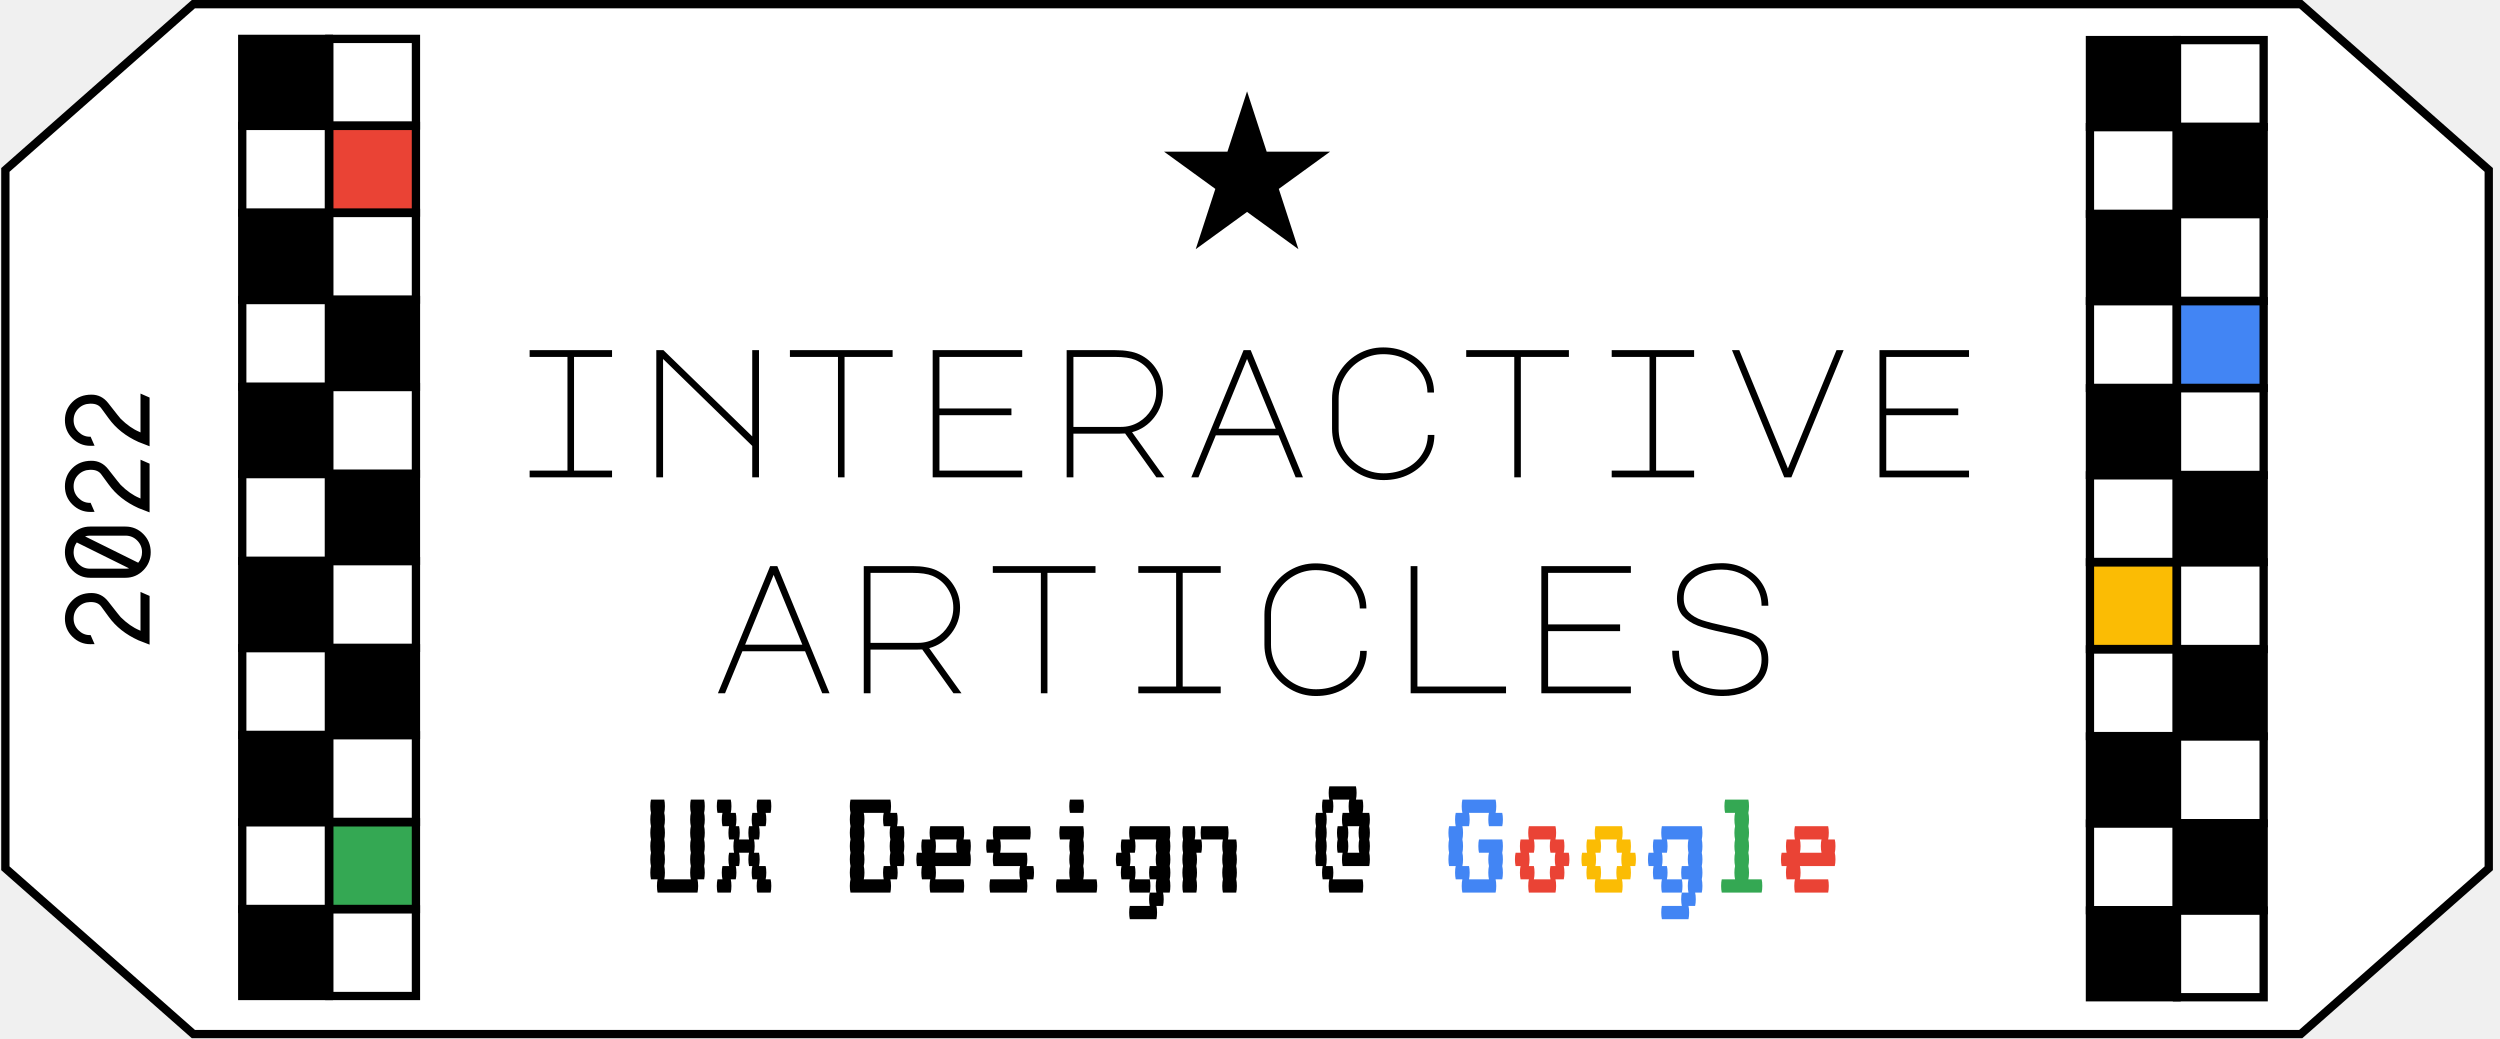
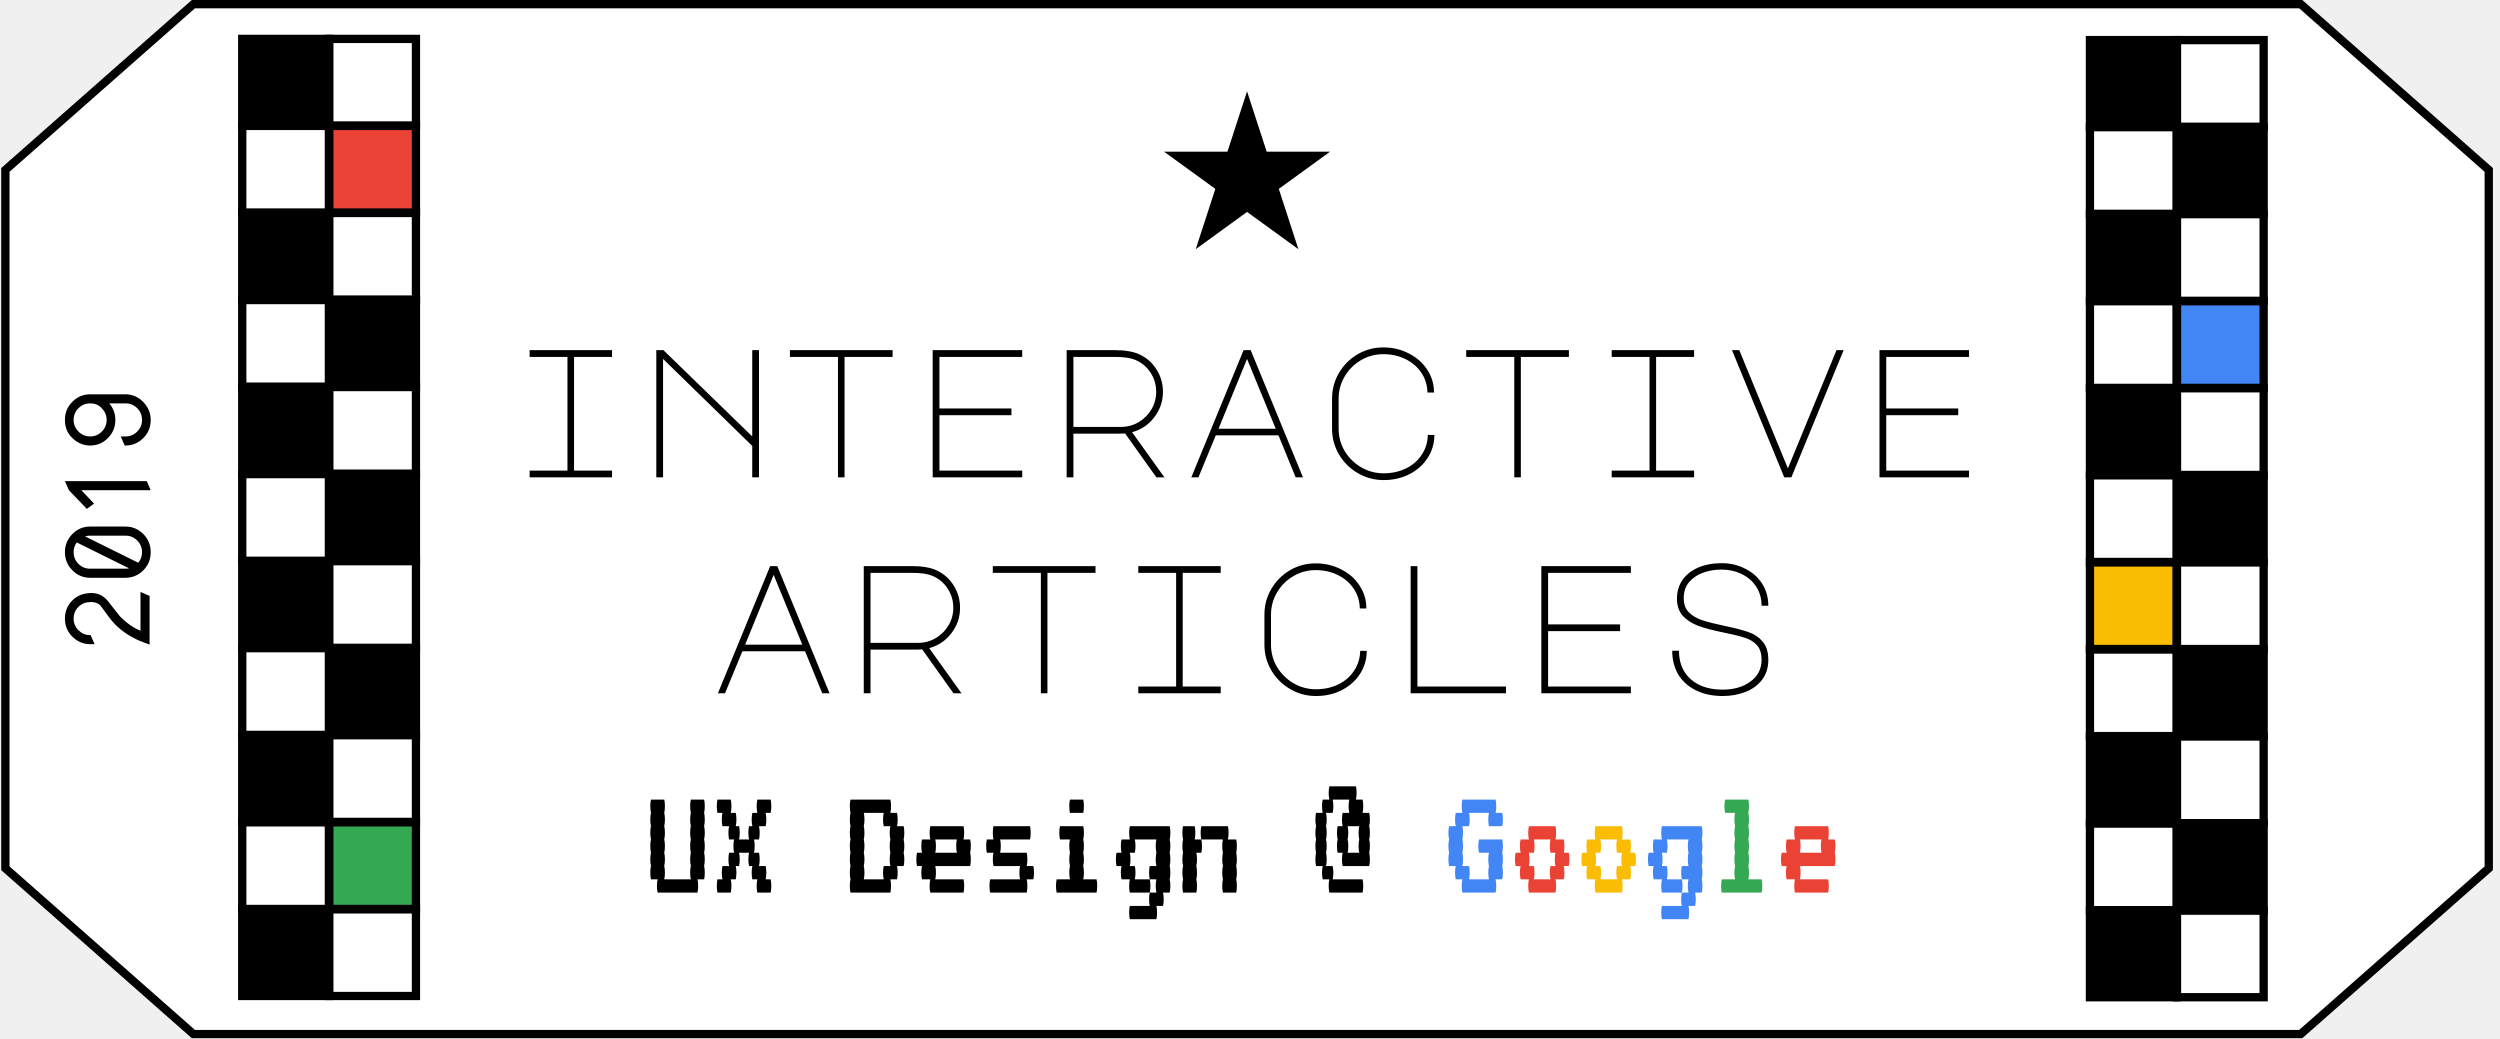
<svg xmlns="http://www.w3.org/2000/svg" width="301" height="125" viewBox="0 0 301 125" fill="none">
  <path d="M277.01 0.5L299.646 20.459V104.541L277.01 124.5L23.283 124.5L0.646 104.541L0.646 20.459L23.283 0.5L277.01 0.5Z" fill="white" stroke="black" />
  <path d="M84.776 97.871C84.829 98.084 84.856 98.351 84.856 98.671C84.856 98.977 84.829 99.244 84.776 99.471C84.829 99.684 84.856 99.951 84.856 100.271C84.856 100.577 84.829 100.844 84.776 101.071C84.829 101.284 84.856 101.551 84.856 101.871C84.856 102.177 84.829 102.444 84.776 102.671C84.829 102.884 84.856 103.151 84.856 103.471C84.856 103.777 84.829 104.044 84.776 104.271C84.829 104.484 84.856 104.751 84.856 105.071C84.856 105.377 84.829 105.644 84.776 105.871H83.976C84.029 106.084 84.056 106.351 84.056 106.671C84.056 106.977 84.029 107.244 83.976 107.471H79.176C79.123 107.244 79.096 106.977 79.096 106.671C79.096 106.351 79.123 106.084 79.176 105.871H78.376C78.323 105.644 78.296 105.377 78.296 105.071C78.296 104.751 78.323 104.484 78.376 104.271C78.323 104.044 78.296 103.777 78.296 103.471C78.296 103.151 78.323 102.884 78.376 102.671C78.323 102.444 78.296 102.177 78.296 101.871C78.296 101.551 78.323 101.284 78.376 101.071C78.323 100.844 78.296 100.577 78.296 100.271C78.296 99.951 78.323 99.684 78.376 99.471C78.323 99.244 78.296 98.977 78.296 98.671C78.296 98.351 78.323 98.084 78.376 97.871C78.323 97.644 78.296 97.377 78.296 97.071C78.296 96.751 78.323 96.484 78.376 96.271H79.976C80.029 96.484 80.056 96.751 80.056 97.071C80.056 97.377 80.029 97.644 79.976 97.871C80.029 98.084 80.056 98.351 80.056 98.671C80.056 98.977 80.029 99.244 79.976 99.471C80.029 99.684 80.056 99.951 80.056 100.271C80.056 100.577 80.029 100.844 79.976 101.071C80.029 101.284 80.056 101.551 80.056 101.871C80.056 102.177 80.029 102.444 79.976 102.671C80.029 102.884 80.056 103.151 80.056 103.471C80.056 103.777 80.029 104.044 79.976 104.271C80.029 104.484 80.056 104.751 80.056 105.071C80.056 105.377 80.029 105.644 79.976 105.871H83.176C83.123 105.644 83.096 105.377 83.096 105.071C83.096 104.751 83.123 104.484 83.176 104.271C83.123 104.044 83.096 103.777 83.096 103.471C83.096 103.151 83.123 102.884 83.176 102.671C83.123 102.444 83.096 102.177 83.096 101.871C83.096 101.551 83.123 101.284 83.176 101.071C83.123 100.844 83.096 100.577 83.096 100.271C83.096 99.951 83.123 99.684 83.176 99.471C83.123 99.244 83.096 98.977 83.096 98.671C83.096 98.351 83.123 98.084 83.176 97.871C83.123 97.644 83.096 97.377 83.096 97.071C83.096 96.751 83.123 96.484 83.176 96.271H84.776C84.829 96.484 84.856 96.751 84.856 97.071C84.856 97.377 84.829 97.644 84.776 97.871ZM92.784 105.871C92.837 106.084 92.864 106.351 92.864 106.671C92.864 106.977 92.837 107.244 92.784 107.471H91.184C91.131 107.244 91.104 106.977 91.104 106.671C91.104 106.351 91.131 106.084 91.184 105.871H90.584C90.531 105.644 90.504 105.377 90.504 105.071C90.504 104.751 90.531 104.484 90.584 104.271H90.184C90.131 104.044 90.104 103.777 90.104 103.471C90.104 103.151 90.131 102.884 90.184 102.671H88.984C89.037 102.884 89.064 103.151 89.064 103.471C89.064 103.777 89.037 104.044 88.984 104.271H88.584C88.637 104.484 88.664 104.751 88.664 105.071C88.664 105.377 88.637 105.644 88.584 105.871H87.984C88.037 106.084 88.064 106.351 88.064 106.671C88.064 106.977 88.037 107.244 87.984 107.471H86.384C86.331 107.244 86.304 106.977 86.304 106.671C86.304 106.351 86.331 106.084 86.384 105.871H86.984C86.931 105.644 86.904 105.377 86.904 105.071C86.904 104.751 86.931 104.484 86.984 104.271H87.784C87.731 104.044 87.704 103.777 87.704 103.471C87.704 103.151 87.731 102.884 87.784 102.671H88.384C88.331 102.444 88.304 102.177 88.304 101.871C88.304 101.551 88.331 101.284 88.384 101.071H87.784C87.731 100.844 87.704 100.577 87.704 100.271C87.704 99.951 87.731 99.684 87.784 99.471H86.984C86.931 99.244 86.904 98.977 86.904 98.671C86.904 98.351 86.931 98.084 86.984 97.871H86.384C86.331 97.644 86.304 97.377 86.304 97.071C86.304 96.751 86.331 96.484 86.384 96.271H87.984C88.037 96.484 88.064 96.751 88.064 97.071C88.064 97.377 88.037 97.644 87.984 97.871H88.584C88.637 98.084 88.664 98.351 88.664 98.671C88.664 98.977 88.637 99.244 88.584 99.471H88.984C89.037 99.684 89.064 99.951 89.064 100.271C89.064 100.577 89.037 100.844 88.984 101.071H90.184C90.131 100.844 90.104 100.577 90.104 100.271C90.104 99.951 90.131 99.684 90.184 99.471H90.584C90.531 99.244 90.504 98.977 90.504 98.671C90.504 98.351 90.531 98.084 90.584 97.871H91.184C91.131 97.644 91.104 97.377 91.104 97.071C91.104 96.751 91.131 96.484 91.184 96.271H92.784C92.837 96.484 92.864 96.751 92.864 97.071C92.864 97.377 92.837 97.644 92.784 97.871H92.184C92.237 98.084 92.264 98.351 92.264 98.671C92.264 98.977 92.237 99.244 92.184 99.471H91.384C91.437 99.684 91.464 99.951 91.464 100.271C91.464 100.577 91.437 100.844 91.384 101.071H90.784C90.837 101.284 90.864 101.551 90.864 101.871C90.864 102.177 90.837 102.444 90.784 102.671H91.384C91.437 102.884 91.464 103.151 91.464 103.471C91.464 103.777 91.437 104.044 91.384 104.271H92.184C92.237 104.484 92.264 104.751 92.264 105.071C92.264 105.377 92.237 105.644 92.184 105.871H92.784ZM108.8 101.071C108.853 101.284 108.88 101.551 108.88 101.871C108.88 102.177 108.853 102.444 108.8 102.671C108.853 102.884 108.88 103.151 108.88 103.471C108.88 103.777 108.853 104.044 108.8 104.271H108C108.053 104.484 108.08 104.751 108.08 105.071C108.08 105.377 108.053 105.644 108 105.871H107.2C107.253 106.084 107.28 106.351 107.28 106.671C107.28 106.977 107.253 107.244 107.2 107.471H102.4C102.346 107.244 102.32 106.977 102.32 106.671C102.32 106.351 102.346 106.084 102.4 105.871C102.346 105.644 102.32 105.377 102.32 105.071C102.32 104.751 102.346 104.484 102.4 104.271C102.346 104.044 102.32 103.777 102.32 103.471C102.32 103.151 102.346 102.884 102.4 102.671C102.346 102.444 102.32 102.177 102.32 101.871C102.32 101.551 102.346 101.284 102.4 101.071C102.346 100.844 102.32 100.577 102.32 100.271C102.32 99.951 102.346 99.684 102.4 99.471C102.346 99.244 102.32 98.977 102.32 98.671C102.32 98.351 102.346 98.084 102.4 97.871C102.346 97.644 102.32 97.377 102.32 97.071C102.32 96.751 102.346 96.484 102.4 96.271H107.2C107.253 96.484 107.28 96.751 107.28 97.071C107.28 97.377 107.253 97.644 107.2 97.871H108C108.053 98.084 108.08 98.351 108.08 98.671C108.08 98.977 108.053 99.244 108 99.471H108.8C108.853 99.684 108.88 99.951 108.88 100.271C108.88 100.577 108.853 100.844 108.8 101.071ZM107.2 104.271C107.146 104.044 107.12 103.777 107.12 103.471C107.12 103.151 107.146 102.884 107.2 102.671C107.146 102.444 107.12 102.177 107.12 101.871C107.12 101.551 107.146 101.284 107.2 101.071C107.146 100.844 107.12 100.577 107.12 100.271C107.12 99.951 107.146 99.684 107.2 99.471H106.4C106.346 99.244 106.32 98.977 106.32 98.671C106.32 98.351 106.346 98.084 106.4 97.871H104C104.053 98.084 104.08 98.351 104.08 98.671C104.08 98.977 104.053 99.244 104 99.471C104.053 99.684 104.08 99.951 104.08 100.271C104.08 100.577 104.053 100.844 104 101.071C104.053 101.284 104.08 101.551 104.08 101.871C104.08 102.177 104.053 102.444 104 102.671C104.053 102.884 104.08 103.151 104.08 103.471C104.08 103.777 104.053 104.044 104 104.271C104.053 104.484 104.08 104.751 104.08 105.071C104.08 105.377 104.053 105.644 104 105.871H106.4C106.346 105.644 106.32 105.377 106.32 105.071C106.32 104.751 106.346 104.484 106.4 104.271H107.2ZM116.887 101.871C116.887 102.177 116.861 102.444 116.807 102.671C116.861 102.884 116.887 103.151 116.887 103.471C116.887 103.777 116.861 104.044 116.807 104.271H112.607C112.661 104.484 112.687 104.751 112.687 105.071C112.687 105.377 112.661 105.644 112.607 105.871H116.007C116.061 106.084 116.087 106.351 116.087 106.671C116.087 106.977 116.061 107.244 116.007 107.471H112.007C111.954 107.244 111.927 106.977 111.927 106.671C111.927 106.351 111.954 106.084 112.007 105.871H111.007C110.954 105.644 110.927 105.377 110.927 105.071C110.927 104.751 110.954 104.484 111.007 104.271H110.407C110.354 104.044 110.327 103.777 110.327 103.471C110.327 103.151 110.354 102.884 110.407 102.671H111.007C110.954 102.444 110.927 102.177 110.927 101.871C110.927 101.551 110.954 101.284 111.007 101.071H112.007C111.954 100.844 111.927 100.577 111.927 100.271C111.927 99.951 111.954 99.684 112.007 99.471H116.007C116.061 99.684 116.087 99.951 116.087 100.271C116.087 100.577 116.061 100.844 116.007 101.071H116.807C116.861 101.284 116.887 101.551 116.887 101.871ZM115.207 102.671C115.154 102.444 115.127 102.177 115.127 101.871C115.127 101.551 115.154 101.284 115.207 101.071H112.607C112.661 101.284 112.687 101.551 112.687 101.871C112.687 102.177 112.661 102.444 112.607 102.671H115.207ZM124.495 105.071C124.495 105.377 124.469 105.644 124.415 105.871H123.615C123.669 106.084 123.695 106.351 123.695 106.671C123.695 106.977 123.669 107.244 123.615 107.471H119.215C119.162 107.244 119.135 106.977 119.135 106.671C119.135 106.351 119.162 106.084 119.215 105.871H122.815C122.762 105.644 122.735 105.377 122.735 105.071C122.735 104.751 122.762 104.484 122.815 104.271H119.615C119.562 104.044 119.535 103.777 119.535 103.471C119.535 103.151 119.562 102.884 119.615 102.671H118.815C118.762 102.444 118.735 102.177 118.735 101.871C118.735 101.551 118.762 101.284 118.815 101.071H119.615C119.562 100.844 119.535 100.577 119.535 100.271C119.535 99.951 119.562 99.684 119.615 99.471H124.015C124.069 99.684 124.095 99.951 124.095 100.271C124.095 100.577 124.069 100.844 124.015 101.071H120.415C120.469 101.284 120.495 101.551 120.495 101.871C120.495 102.177 120.469 102.444 120.415 102.671H123.615C123.669 102.884 123.695 103.151 123.695 103.471C123.695 103.777 123.669 104.044 123.615 104.271H124.415C124.469 104.484 124.495 104.751 124.495 105.071ZM128.823 97.871C128.77 97.644 128.743 97.377 128.743 97.071C128.743 96.751 128.77 96.484 128.823 96.271H130.423C130.476 96.484 130.503 96.751 130.503 97.071C130.503 97.377 130.476 97.644 130.423 97.871H128.823ZM132.023 105.871C132.076 106.084 132.103 106.351 132.103 106.671C132.103 106.977 132.076 107.244 132.023 107.471H127.223C127.17 107.244 127.143 106.977 127.143 106.671C127.143 106.351 127.17 106.084 127.223 105.871H128.823C128.77 105.644 128.743 105.377 128.743 105.071C128.743 104.751 128.77 104.484 128.823 104.271C128.77 104.044 128.743 103.777 128.743 103.471C128.743 103.151 128.77 102.884 128.823 102.671C128.77 102.444 128.743 102.177 128.743 101.871C128.743 101.551 128.77 101.284 128.823 101.071H127.623C127.57 100.844 127.543 100.577 127.543 100.271C127.543 99.951 127.57 99.684 127.623 99.471H130.423C130.476 99.684 130.503 99.951 130.503 100.271C130.503 100.577 130.476 100.844 130.423 101.071C130.476 101.284 130.503 101.551 130.503 101.871C130.503 102.177 130.476 102.444 130.423 102.671C130.476 102.884 130.503 103.151 130.503 103.471C130.503 103.777 130.476 104.044 130.423 104.271C130.476 104.484 130.503 104.751 130.503 105.071C130.503 105.377 130.476 105.644 130.423 105.871H132.023ZM140.831 101.071C140.884 101.284 140.911 101.551 140.911 101.871C140.911 102.177 140.884 102.444 140.831 102.671C140.884 102.884 140.911 103.151 140.911 103.471C140.911 103.777 140.884 104.044 140.831 104.271C140.884 104.484 140.911 104.751 140.911 105.071C140.911 105.377 140.884 105.644 140.831 105.871C140.884 106.084 140.911 106.351 140.911 106.671C140.911 106.977 140.884 107.244 140.831 107.471H140.031C140.084 107.684 140.111 107.951 140.111 108.271C140.111 108.577 140.084 108.844 140.031 109.071H139.231C139.284 109.284 139.311 109.551 139.311 109.871C139.311 110.177 139.284 110.444 139.231 110.671H136.031C135.978 110.444 135.951 110.177 135.951 109.871C135.951 109.551 135.978 109.284 136.031 109.071H138.431C138.378 108.844 138.351 108.577 138.351 108.271C138.351 107.951 138.378 107.684 138.431 107.471H139.231C139.178 107.244 139.151 106.977 139.151 106.671C139.151 106.351 139.178 106.084 139.231 105.871H138.431C138.378 105.644 138.351 105.377 138.351 105.071C138.351 104.751 138.378 104.484 138.431 104.271H139.231C139.178 104.044 139.151 103.777 139.151 103.471C139.151 103.151 139.178 102.884 139.231 102.671C139.178 102.444 139.151 102.177 139.151 101.871C139.151 101.551 139.178 101.284 139.231 101.071H136.631C136.684 101.284 136.711 101.551 136.711 101.871C136.711 102.177 136.684 102.444 136.631 102.671H136.031C136.084 102.884 136.111 103.151 136.111 103.471C136.111 103.777 136.084 104.044 136.031 104.271H136.631C136.684 104.484 136.711 104.751 136.711 105.071C136.711 105.377 136.684 105.644 136.631 105.871H138.431C138.484 106.084 138.511 106.351 138.511 106.671C138.511 106.977 138.484 107.244 138.431 107.471H136.031C135.978 107.244 135.951 106.977 135.951 106.671C135.951 106.351 135.978 106.084 136.031 105.871H135.031C134.978 105.644 134.951 105.377 134.951 105.071C134.951 104.751 134.978 104.484 135.031 104.271H134.431C134.378 104.044 134.351 103.777 134.351 103.471C134.351 103.151 134.378 102.884 134.431 102.671H135.031C134.978 102.444 134.951 102.177 134.951 101.871C134.951 101.551 134.978 101.284 135.031 101.071H136.031C135.978 100.844 135.951 100.577 135.951 100.271C135.951 99.951 135.978 99.684 136.031 99.471H140.831C140.884 99.684 140.911 99.951 140.911 100.271C140.911 100.577 140.884 100.844 140.831 101.071ZM143.919 100.271C143.919 100.577 143.892 100.844 143.839 101.071H144.639C144.692 101.284 144.719 101.551 144.719 101.871C144.719 102.177 144.692 102.444 144.639 102.671H144.039C144.092 102.884 144.119 103.151 144.119 103.471C144.119 103.777 144.092 104.044 144.039 104.271C144.092 104.484 144.119 104.751 144.119 105.071C144.119 105.377 144.092 105.644 144.039 105.871C144.092 106.084 144.119 106.351 144.119 106.671C144.119 106.977 144.092 107.244 144.039 107.471H142.439C142.385 107.244 142.359 106.977 142.359 106.671C142.359 106.351 142.385 106.084 142.439 105.871C142.385 105.644 142.359 105.377 142.359 105.071C142.359 104.751 142.385 104.484 142.439 104.271C142.385 104.044 142.359 103.777 142.359 103.471C142.359 103.151 142.385 102.884 142.439 102.671C142.385 102.444 142.359 102.177 142.359 101.871C142.359 101.551 142.385 101.284 142.439 101.071C142.385 100.844 142.359 100.577 142.359 100.271C142.359 99.951 142.385 99.684 142.439 99.471H143.839C143.892 99.684 143.919 99.951 143.919 100.271ZM148.839 102.671C148.892 102.884 148.919 103.151 148.919 103.471C148.919 103.777 148.892 104.044 148.839 104.271C148.892 104.484 148.919 104.751 148.919 105.071C148.919 105.377 148.892 105.644 148.839 105.871C148.892 106.084 148.919 106.351 148.919 106.671C148.919 106.977 148.892 107.244 148.839 107.471H147.239C147.185 107.244 147.159 106.977 147.159 106.671C147.159 106.351 147.185 106.084 147.239 105.871C147.185 105.644 147.159 105.377 147.159 105.071C147.159 104.751 147.185 104.484 147.239 104.271C147.185 104.044 147.159 103.777 147.159 103.471C147.159 103.151 147.185 102.884 147.239 102.671C147.185 102.444 147.159 102.177 147.159 101.871C147.159 101.551 147.185 101.284 147.239 101.071H144.639C144.585 100.844 144.559 100.577 144.559 100.271C144.559 99.951 144.585 99.684 144.639 99.471H147.839C147.892 99.684 147.919 99.951 147.919 100.271C147.919 100.577 147.892 100.844 147.839 101.071H148.839C148.892 101.284 148.919 101.551 148.919 101.871C148.919 102.177 148.892 102.444 148.839 102.671ZM164.854 99.471C164.908 99.684 164.934 99.951 164.934 100.271C164.934 100.577 164.908 100.844 164.854 101.071C164.908 101.284 164.934 101.551 164.934 101.871C164.934 102.177 164.908 102.444 164.854 102.671C164.908 102.884 164.934 103.151 164.934 103.471C164.934 103.777 164.908 104.044 164.854 104.271H161.654C161.601 104.044 161.574 103.777 161.574 103.471C161.574 103.151 161.601 102.884 161.654 102.671H161.054C161.001 102.444 160.974 102.177 160.974 101.871C160.974 101.551 161.001 101.284 161.054 101.071C161.001 100.844 160.974 100.577 160.974 100.271C160.974 99.951 161.001 99.684 161.054 99.471H161.654C161.601 99.244 161.574 98.977 161.574 98.671C161.574 98.351 161.601 98.084 161.654 97.871H162.454C162.401 97.644 162.374 97.377 162.374 97.071C162.374 96.751 162.401 96.484 162.454 96.271H160.454C160.508 96.484 160.534 96.751 160.534 97.071C160.534 97.377 160.508 97.644 160.454 97.871H159.654C159.708 98.084 159.734 98.351 159.734 98.671C159.734 98.977 159.708 99.244 159.654 99.471C159.708 99.684 159.734 99.951 159.734 100.271C159.734 100.577 159.708 100.844 159.654 101.071C159.708 101.284 159.734 101.551 159.734 101.871C159.734 102.177 159.708 102.444 159.654 102.671C159.708 102.884 159.734 103.151 159.734 103.471C159.734 103.777 159.708 104.044 159.654 104.271H160.454C160.508 104.484 160.534 104.751 160.534 105.071C160.534 105.377 160.508 105.644 160.454 105.871H164.054C164.108 106.084 164.134 106.351 164.134 106.671C164.134 106.977 164.108 107.244 164.054 107.471H160.054C160.001 107.244 159.974 106.977 159.974 106.671C159.974 106.351 160.001 106.084 160.054 105.871H159.254C159.201 105.644 159.174 105.377 159.174 105.071C159.174 104.751 159.201 104.484 159.254 104.271H158.454C158.401 104.044 158.374 103.777 158.374 103.471C158.374 103.151 158.401 102.884 158.454 102.671C158.401 102.444 158.374 102.177 158.374 101.871C158.374 101.551 158.401 101.284 158.454 101.071C158.401 100.844 158.374 100.577 158.374 100.271C158.374 99.951 158.401 99.684 158.454 99.471C158.401 99.244 158.374 98.977 158.374 98.671C158.374 98.351 158.401 98.084 158.454 97.871H159.254C159.201 97.644 159.174 97.377 159.174 97.071C159.174 96.751 159.201 96.484 159.254 96.271H160.054C160.001 96.044 159.974 95.777 159.974 95.471C159.974 95.151 160.001 94.884 160.054 94.671H163.254C163.308 94.884 163.334 95.151 163.334 95.471C163.334 95.777 163.308 96.044 163.254 96.271H164.054C164.108 96.484 164.134 96.751 164.134 97.071C164.134 97.377 164.108 97.644 164.054 97.871H164.854C164.908 98.084 164.934 98.351 164.934 98.671C164.934 98.977 164.908 99.244 164.854 99.471ZM163.654 102.671C163.601 102.444 163.574 102.177 163.574 101.871C163.574 101.551 163.601 101.284 163.654 101.071C163.601 100.844 163.574 100.577 163.574 100.271C163.574 99.951 163.601 99.684 163.654 99.471H162.254C162.308 99.684 162.334 99.951 162.334 100.271C162.334 100.577 162.308 100.844 162.254 101.071C162.308 101.284 162.334 101.551 162.334 101.871C162.334 102.177 162.308 102.444 162.254 102.671H163.654Z" fill="black" />
  <path d="M180.87 101.071C180.923 101.284 180.95 101.551 180.95 101.871C180.95 102.177 180.923 102.444 180.87 102.671C180.923 102.884 180.95 103.151 180.95 103.471C180.95 103.777 180.923 104.044 180.87 104.271C180.923 104.484 180.95 104.751 180.95 105.071C180.95 105.377 180.923 105.644 180.87 105.871H180.07C180.123 106.084 180.15 106.351 180.15 106.671C180.15 106.977 180.123 107.244 180.07 107.471H176.07C176.017 107.244 175.99 106.977 175.99 106.671C175.99 106.351 176.017 106.084 176.07 105.871H175.27C175.217 105.644 175.19 105.377 175.19 105.071C175.19 104.751 175.217 104.484 175.27 104.271H174.47C174.417 104.044 174.39 103.777 174.39 103.471C174.39 103.151 174.417 102.884 174.47 102.671C174.417 102.444 174.39 102.177 174.39 101.871C174.39 101.551 174.417 101.284 174.47 101.071C174.417 100.844 174.39 100.577 174.39 100.271C174.39 99.951 174.417 99.684 174.47 99.471H175.27C175.217 99.244 175.19 98.977 175.19 98.671C175.19 98.351 175.217 98.084 175.27 97.871H176.07C176.017 97.644 175.99 97.377 175.99 97.071C175.99 96.751 176.017 96.484 176.07 96.271H180.07C180.123 96.484 180.15 96.751 180.15 97.071C180.15 97.377 180.123 97.644 180.07 97.871H180.87C180.923 98.084 180.95 98.351 180.95 98.671C180.95 98.977 180.923 99.244 180.87 99.471H179.27C179.217 99.244 179.19 98.977 179.19 98.671C179.19 98.351 179.217 98.084 179.27 97.871H176.87C176.923 98.084 176.95 98.351 176.95 98.671C176.95 98.977 176.923 99.244 176.87 99.471H176.07C176.123 99.684 176.15 99.951 176.15 100.271C176.15 100.577 176.123 100.844 176.07 101.071C176.123 101.284 176.15 101.551 176.15 101.871C176.15 102.177 176.123 102.444 176.07 102.671C176.123 102.884 176.15 103.151 176.15 103.471C176.15 103.777 176.123 104.044 176.07 104.271H176.87C176.923 104.484 176.95 104.751 176.95 105.071C176.95 105.377 176.923 105.644 176.87 105.871H179.27C179.217 105.644 179.19 105.377 179.19 105.071C179.19 104.751 179.217 104.484 179.27 104.271C179.217 104.044 179.19 103.777 179.19 103.471C179.19 103.151 179.217 102.884 179.27 102.671H178.07C178.017 102.444 177.99 102.177 177.99 101.871C177.99 101.551 178.017 101.284 178.07 101.071H180.87ZM204.893 101.071C204.947 101.284 204.973 101.551 204.973 101.871C204.973 102.177 204.947 102.444 204.893 102.671C204.947 102.884 204.973 103.151 204.973 103.471C204.973 103.777 204.947 104.044 204.893 104.271C204.947 104.484 204.973 104.751 204.973 105.071C204.973 105.377 204.947 105.644 204.893 105.871C204.947 106.084 204.973 106.351 204.973 106.671C204.973 106.977 204.947 107.244 204.893 107.471H204.093C204.147 107.684 204.173 107.951 204.173 108.271C204.173 108.577 204.147 108.844 204.093 109.071H203.293C203.347 109.284 203.373 109.551 203.373 109.871C203.373 110.177 203.347 110.444 203.293 110.671H200.093C200.04 110.444 200.013 110.177 200.013 109.871C200.013 109.551 200.04 109.284 200.093 109.071H202.493C202.44 108.844 202.413 108.577 202.413 108.271C202.413 107.951 202.44 107.684 202.493 107.471H203.293C203.24 107.244 203.213 106.977 203.213 106.671C203.213 106.351 203.24 106.084 203.293 105.871H202.493C202.44 105.644 202.413 105.377 202.413 105.071C202.413 104.751 202.44 104.484 202.493 104.271H203.293C203.24 104.044 203.213 103.777 203.213 103.471C203.213 103.151 203.24 102.884 203.293 102.671C203.24 102.444 203.213 102.177 203.213 101.871C203.213 101.551 203.24 101.284 203.293 101.071H200.693C200.747 101.284 200.773 101.551 200.773 101.871C200.773 102.177 200.747 102.444 200.693 102.671H200.093C200.147 102.884 200.173 103.151 200.173 103.471C200.173 103.777 200.147 104.044 200.093 104.271H200.693C200.747 104.484 200.773 104.751 200.773 105.071C200.773 105.377 200.747 105.644 200.693 105.871H202.493C202.547 106.084 202.573 106.351 202.573 106.671C202.573 106.977 202.547 107.244 202.493 107.471H200.093C200.04 107.244 200.013 106.977 200.013 106.671C200.013 106.351 200.04 106.084 200.093 105.871H199.093C199.04 105.644 199.013 105.377 199.013 105.071C199.013 104.751 199.04 104.484 199.093 104.271H198.493C198.44 104.044 198.413 103.777 198.413 103.471C198.413 103.151 198.44 102.884 198.493 102.671H199.093C199.04 102.444 199.013 102.177 199.013 101.871C199.013 101.551 199.04 101.284 199.093 101.071H200.093C200.04 100.844 200.013 100.577 200.013 100.271C200.013 99.951 200.04 99.684 200.093 99.471H204.893C204.947 99.684 204.973 99.951 204.973 100.271C204.973 100.577 204.947 100.844 204.893 101.071Z" fill="#4285F4" />
  <path d="M188.958 103.471C188.958 103.777 188.931 104.044 188.878 104.271H188.278C188.331 104.484 188.358 104.751 188.358 105.071C188.358 105.377 188.331 105.644 188.278 105.871H187.278C187.331 106.084 187.358 106.351 187.358 106.671C187.358 106.977 187.331 107.244 187.278 107.471H184.078C184.024 107.244 183.998 106.977 183.998 106.671C183.998 106.351 184.024 106.084 184.078 105.871H183.078C183.024 105.644 182.998 105.377 182.998 105.071C182.998 104.751 183.024 104.484 183.078 104.271H182.478C182.424 104.044 182.398 103.777 182.398 103.471C182.398 103.151 182.424 102.884 182.478 102.671H183.078C183.024 102.444 182.998 102.177 182.998 101.871C182.998 101.551 183.024 101.284 183.078 101.071H184.078C184.024 100.844 183.998 100.577 183.998 100.271C183.998 99.951 184.024 99.684 184.078 99.471H187.278C187.331 99.684 187.358 99.951 187.358 100.271C187.358 100.577 187.331 100.844 187.278 101.071H188.278C188.331 101.284 188.358 101.551 188.358 101.871C188.358 102.177 188.331 102.444 188.278 102.671H188.878C188.931 102.884 188.958 103.151 188.958 103.471ZM187.278 104.271C187.224 104.044 187.198 103.777 187.198 103.471C187.198 103.151 187.224 102.884 187.278 102.671H186.678C186.624 102.444 186.598 102.177 186.598 101.871C186.598 101.551 186.624 101.284 186.678 101.071H184.678C184.731 101.284 184.758 101.551 184.758 101.871C184.758 102.177 184.731 102.444 184.678 102.671H184.078C184.131 102.884 184.158 103.151 184.158 103.471C184.158 103.777 184.131 104.044 184.078 104.271H184.678C184.731 104.484 184.758 104.751 184.758 105.071C184.758 105.377 184.731 105.644 184.678 105.871H186.678C186.624 105.644 186.598 105.377 186.598 105.071C186.598 104.751 186.624 104.484 186.678 104.271H187.278ZM220.989 101.871C220.989 102.177 220.962 102.444 220.909 102.671C220.962 102.884 220.989 103.151 220.989 103.471C220.989 103.777 220.962 104.044 220.909 104.271H216.709C216.762 104.484 216.789 104.751 216.789 105.071C216.789 105.377 216.762 105.644 216.709 105.871H220.109C220.162 106.084 220.189 106.351 220.189 106.671C220.189 106.977 220.162 107.244 220.109 107.471H216.109C216.056 107.244 216.029 106.977 216.029 106.671C216.029 106.351 216.056 106.084 216.109 105.871H215.109C215.056 105.644 215.029 105.377 215.029 105.071C215.029 104.751 215.056 104.484 215.109 104.271H214.509C214.456 104.044 214.429 103.777 214.429 103.471C214.429 103.151 214.456 102.884 214.509 102.671H215.109C215.056 102.444 215.029 102.177 215.029 101.871C215.029 101.551 215.056 101.284 215.109 101.071H216.109C216.056 100.844 216.029 100.577 216.029 100.271C216.029 99.951 216.056 99.684 216.109 99.471H220.109C220.162 99.684 220.189 99.951 220.189 100.271C220.189 100.577 220.162 100.844 220.109 101.071H220.909C220.962 101.284 220.989 101.551 220.989 101.871ZM219.309 102.671C219.256 102.444 219.229 102.177 219.229 101.871C219.229 101.551 219.256 101.284 219.309 101.071H216.709C216.762 101.284 216.789 101.551 216.789 101.871C216.789 102.177 216.762 102.444 216.709 102.671H219.309Z" fill="#EA4335" />
  <path d="M196.966 103.471C196.966 103.777 196.939 104.044 196.886 104.271H196.286C196.339 104.484 196.366 104.751 196.366 105.071C196.366 105.377 196.339 105.644 196.286 105.871H195.286C195.339 106.084 195.366 106.351 195.366 106.671C195.366 106.977 195.339 107.244 195.286 107.471H192.086C192.032 107.244 192.006 106.977 192.006 106.671C192.006 106.351 192.032 106.084 192.086 105.871H191.086C191.032 105.644 191.006 105.377 191.006 105.071C191.006 104.751 191.032 104.484 191.086 104.271H190.486C190.432 104.044 190.406 103.777 190.406 103.471C190.406 103.151 190.432 102.884 190.486 102.671H191.086C191.032 102.444 191.006 102.177 191.006 101.871C191.006 101.551 191.032 101.284 191.086 101.071H192.086C192.032 100.844 192.006 100.577 192.006 100.271C192.006 99.951 192.032 99.684 192.086 99.471H195.286C195.339 99.684 195.366 99.951 195.366 100.271C195.366 100.577 195.339 100.844 195.286 101.071H196.286C196.339 101.284 196.366 101.551 196.366 101.871C196.366 102.177 196.339 102.444 196.286 102.671H196.886C196.939 102.884 196.966 103.151 196.966 103.471ZM195.286 104.271C195.232 104.044 195.206 103.777 195.206 103.471C195.206 103.151 195.232 102.884 195.286 102.671H194.686C194.632 102.444 194.606 102.177 194.606 101.871C194.606 101.551 194.632 101.284 194.686 101.071H192.686C192.739 101.284 192.766 101.551 192.766 101.871C192.766 102.177 192.739 102.444 192.686 102.671H192.086C192.139 102.884 192.166 103.151 192.166 103.471C192.166 103.777 192.139 104.044 192.086 104.271H192.686C192.739 104.484 192.766 104.751 192.766 105.071C192.766 105.377 192.739 105.644 192.686 105.871H194.686C194.632 105.644 194.606 105.377 194.606 105.071C194.606 104.751 194.632 104.484 194.686 104.271H195.286Z" fill="#FBBC04" />
  <path d="M212.101 105.871C212.155 106.084 212.181 106.351 212.181 106.671C212.181 106.977 212.155 107.244 212.101 107.471H207.301C207.248 107.244 207.221 106.977 207.221 106.671C207.221 106.351 207.248 106.084 207.301 105.871H208.901C208.848 105.644 208.821 105.377 208.821 105.071C208.821 104.751 208.848 104.484 208.901 104.271C208.848 104.044 208.821 103.777 208.821 103.471C208.821 103.151 208.848 102.884 208.901 102.671C208.848 102.444 208.821 102.177 208.821 101.871C208.821 101.551 208.848 101.284 208.901 101.071C208.848 100.844 208.821 100.577 208.821 100.271C208.821 99.951 208.848 99.684 208.901 99.471C208.848 99.244 208.821 98.977 208.821 98.671C208.821 98.351 208.848 98.084 208.901 97.871H207.701C207.648 97.644 207.621 97.377 207.621 97.071C207.621 96.751 207.648 96.484 207.701 96.271H210.501C210.555 96.484 210.581 96.751 210.581 97.071C210.581 97.377 210.555 97.644 210.501 97.871C210.555 98.084 210.581 98.351 210.581 98.671C210.581 98.977 210.555 99.244 210.501 99.471C210.555 99.684 210.581 99.951 210.581 100.271C210.581 100.577 210.555 100.844 210.501 101.071C210.555 101.284 210.581 101.551 210.581 101.871C210.581 102.177 210.555 102.444 210.501 102.671C210.555 102.884 210.581 103.151 210.581 103.471C210.581 103.777 210.555 104.044 210.501 104.271C210.555 104.484 210.581 104.751 210.581 105.071C210.581 105.377 210.555 105.644 210.501 105.871H212.101Z" fill="#34A853" />
  <path d="M73.69 42.159V42.973H69.114V56.657H73.69V57.471H63.768V56.657H68.322V42.973H63.768V42.159H73.69ZM79.019 57.471V42.159H79.877L90.569 52.543V42.159H91.383V57.471H90.569V53.687L79.833 43.215V57.471H79.019ZM107.47 42.159V42.973H101.684V57.471H100.892V42.973H95.106V42.159H107.47ZM112.294 42.159H123.074V42.973H113.108V49.177H121.776V49.991H113.108V56.657H123.074V57.471H112.294V42.159ZM137.181 42.665C138.061 43.075 138.75 43.684 139.249 44.491C139.762 45.297 140.019 46.192 140.019 47.175C140.019 48.319 139.667 49.345 138.963 50.255C138.273 51.149 137.386 51.743 136.301 52.037L140.195 57.471H139.227L135.465 52.191L134.761 52.213H129.239V57.471H128.425V42.159H134.255C134.9 42.159 135.45 42.203 135.905 42.291C136.374 42.364 136.799 42.489 137.181 42.665ZM134.981 51.399C135.743 51.399 136.447 51.208 137.093 50.827C137.738 50.445 138.251 49.932 138.633 49.287C139.014 48.641 139.205 47.937 139.205 47.175C139.205 46.324 138.977 45.554 138.523 44.865C138.083 44.175 137.467 43.662 136.675 43.325C136.103 43.09 135.296 42.973 134.255 42.973H129.239V51.399H134.981ZM149.726 42.159H150.584L156.876 57.471H155.996L153.928 52.411H146.382L144.292 57.471H143.434L149.726 42.159ZM146.712 51.619H153.598L150.144 43.215L146.712 51.619ZM161.171 51.619C161.171 52.587 161.413 53.481 161.897 54.303C162.396 55.124 163.056 55.777 163.877 56.261C164.713 56.745 165.615 56.987 166.583 56.987C167.58 56.987 168.482 56.789 169.289 56.393C170.096 55.997 170.726 55.447 171.181 54.743C171.65 54.039 171.892 53.247 171.907 52.367H172.699C172.699 53.379 172.428 54.303 171.885 55.139C171.357 55.96 170.624 56.613 169.685 57.097C168.761 57.566 167.727 57.801 166.583 57.801C165.468 57.801 164.434 57.522 163.481 56.965C162.528 56.407 161.772 55.659 161.215 54.721C160.658 53.767 160.379 52.733 160.379 51.619V48.011C160.379 46.896 160.65 45.869 161.193 44.931C161.75 43.977 162.498 43.222 163.437 42.665C164.39 42.107 165.424 41.829 166.539 41.829C167.668 41.829 168.695 42.071 169.619 42.555C170.558 43.024 171.298 43.677 171.841 44.513C172.384 45.334 172.655 46.251 172.655 47.263H171.863C171.848 46.383 171.606 45.591 171.137 44.887C170.668 44.183 170.03 43.633 169.223 43.237C168.431 42.841 167.536 42.643 166.539 42.643C165.571 42.643 164.676 42.885 163.855 43.369C163.034 43.853 162.381 44.505 161.897 45.327C161.413 46.148 161.171 47.043 161.171 48.011V51.619ZM188.896 42.159V42.973H183.11V57.471H182.318V42.973H176.532V42.159H188.896ZM203.971 42.159V42.973H199.395V56.657H203.971V57.471H194.049V56.657H198.603V42.973H194.049V42.159H203.971ZM209.411 42.159L215.263 56.393L221.115 42.159H221.973L215.681 57.471H214.823L208.531 42.159H209.411ZM226.29 42.159H237.07V42.973H227.104V49.177H235.772V49.991H227.104V56.657H237.07V57.471H226.29V42.159ZM92.728 68.159H93.586L99.878 83.471H98.998L96.93 78.411H89.384L87.294 83.471H86.436L92.728 68.159ZM89.714 77.619H96.6L93.146 69.215L89.714 77.619ZM112.753 68.665C113.633 69.075 114.322 69.684 114.821 70.491C115.334 71.297 115.591 72.192 115.591 73.175C115.591 74.319 115.239 75.345 114.535 76.255C113.846 77.149 112.958 77.743 111.873 78.037L115.767 83.471H114.799L111.037 78.191L110.333 78.213H104.811V83.471H103.997V68.159H109.827C110.472 68.159 111.022 68.203 111.477 68.291C111.946 68.364 112.372 68.489 112.753 68.665ZM110.553 77.399C111.316 77.399 112.02 77.208 112.665 76.827C113.31 76.445 113.824 75.932 114.205 75.287C114.586 74.641 114.777 73.937 114.777 73.175C114.777 72.324 114.55 71.554 114.095 70.865C113.655 70.175 113.039 69.662 112.247 69.325C111.675 69.09 110.868 68.973 109.827 68.973H104.811V77.399H110.553ZM131.898 68.159V68.973H126.112V83.471H125.32V68.973H119.534V68.159H131.898ZM146.973 68.159V68.973H142.397V82.657H146.973V83.471H137.051V82.657H141.605V68.973H137.051V68.159H146.973ZM153.028 77.619C153.028 78.587 153.27 79.481 153.754 80.303C154.253 81.124 154.913 81.777 155.734 82.261C156.57 82.745 157.472 82.987 158.44 82.987C159.438 82.987 160.34 82.789 161.146 82.393C161.953 81.997 162.584 81.447 163.038 80.743C163.508 80.039 163.75 79.247 163.764 78.367H164.556C164.556 79.379 164.285 80.303 163.742 81.139C163.214 81.96 162.481 82.613 161.542 83.097C160.618 83.566 159.584 83.801 158.44 83.801C157.326 83.801 156.292 83.522 155.338 82.965C154.385 82.407 153.63 81.659 153.072 80.721C152.515 79.767 152.236 78.733 152.236 77.619V74.011C152.236 72.896 152.508 71.869 153.05 70.931C153.608 69.977 154.356 69.222 155.294 68.665C156.248 68.107 157.282 67.829 158.396 67.829C159.526 67.829 160.552 68.071 161.476 68.555C162.415 69.024 163.156 69.677 163.698 70.513C164.241 71.334 164.512 72.251 164.512 73.263H163.72C163.706 72.383 163.464 71.591 162.994 70.887C162.525 70.183 161.887 69.633 161.08 69.237C160.288 68.841 159.394 68.643 158.396 68.643C157.428 68.643 156.534 68.885 155.712 69.369C154.891 69.853 154.238 70.505 153.754 71.327C153.27 72.148 153.028 73.043 153.028 74.011V77.619ZM169.842 83.471V68.159H170.656V82.657H181.326V83.471H169.842ZM185.577 68.159H196.357V68.973H186.391V75.177H195.059V75.991H186.391V82.657H196.357V83.471H185.577V68.159ZM207.472 76.145C206.225 75.895 205.206 75.624 204.414 75.331C203.637 75.023 203.021 74.612 202.566 74.099C202.126 73.571 201.906 72.896 201.906 72.075C201.906 71.224 202.126 70.476 202.566 69.831C203.021 69.185 203.651 68.687 204.458 68.335C205.279 67.983 206.225 67.807 207.296 67.807C208.323 67.807 209.261 68.027 210.112 68.467C210.977 68.892 211.659 69.493 212.158 70.271C212.657 71.048 212.906 71.935 212.906 72.933H212.092C212.092 72.067 211.879 71.305 211.454 70.645C211.029 69.985 210.449 69.479 209.716 69.127C208.983 68.76 208.169 68.577 207.274 68.577C206.482 68.577 205.741 68.701 205.052 68.951C204.363 69.2 203.798 69.581 203.358 70.095C202.933 70.608 202.72 71.253 202.72 72.031C202.72 72.735 202.925 73.299 203.336 73.725C203.747 74.135 204.282 74.451 204.942 74.671C205.602 74.891 206.526 75.125 207.714 75.375C208.917 75.624 209.848 75.866 210.508 76.101C211.183 76.321 211.747 76.695 212.202 77.223C212.671 77.751 212.906 78.491 212.906 79.445C212.906 80.398 212.649 81.205 212.136 81.865C211.637 82.51 210.97 82.994 210.134 83.317C209.298 83.639 208.389 83.801 207.406 83.801C206.189 83.801 205.118 83.573 204.194 83.119C203.27 82.664 202.559 82.026 202.06 81.205C201.576 80.369 201.334 79.415 201.334 78.345H202.148C202.148 79.283 202.353 80.105 202.764 80.809C203.189 81.513 203.798 82.063 204.59 82.459C205.382 82.84 206.321 83.031 207.406 83.031C208.755 83.031 209.87 82.708 210.75 82.063C211.645 81.417 212.092 80.537 212.092 79.423C212.092 78.66 211.901 78.073 211.52 77.663C211.139 77.252 210.655 76.959 210.068 76.783C209.496 76.592 208.631 76.379 207.472 76.145Z" fill="black" />
  <path d="M150.146 11L152.507 18.257H160.146L153.966 22.743L156.327 30L150.146 25.515L143.966 30L146.327 22.743L140.146 18.257H147.786L150.146 11Z" fill="black" />
-   <path d="M11.017 71.4C11.828 71.4 12.498 71.737 13.026 72.412C13.983 73.638 14.487 74.271 14.537 74.312C15.289 75.05 16.041 75.575 16.793 75.884L16.916 75.946V71.27L18.01 71.749V77.614L16.67 77.094C15.143 76.402 13.947 75.454 13.081 74.251C12.639 73.654 12.347 73.255 12.206 73.054C11.942 72.676 11.523 72.487 10.948 72.487C10.916 72.487 10.882 72.487 10.846 72.487C10.29 72.501 9.823 72.694 9.444 73.068C9.057 73.451 8.863 73.92 8.863 74.476C8.863 75.019 9.057 75.486 9.444 75.877C9.832 76.269 10.285 76.465 10.805 76.465C10.814 76.465 10.825 76.465 10.839 76.465L10.907 76.459L11.386 77.552L10.859 77.559C10.039 77.559 9.324 77.258 8.713 76.657C8.116 76.064 7.817 75.338 7.817 74.476C7.817 73.615 8.114 72.888 8.706 72.296C9.294 71.698 10.064 71.4 11.017 71.4ZM10.839 68.47H15.125C15.271 68.47 15.41 68.456 15.542 68.429L9.246 65.312C8.991 65.653 8.863 66.043 8.863 66.481C8.863 67.032 9.057 67.501 9.444 67.889C9.827 68.276 10.292 68.47 10.839 68.47ZM10.859 63.398H15.104C15.943 63.398 16.661 63.698 17.258 64.3C17.85 64.902 18.146 65.628 18.146 66.481C18.146 67.337 17.85 68.064 17.258 68.661C16.661 69.263 15.943 69.564 15.104 69.564H10.859C10.021 69.564 9.305 69.263 8.713 68.661C8.116 68.06 7.817 67.333 7.817 66.481C7.817 65.628 8.116 64.902 8.713 64.3C9.305 63.698 10.021 63.398 10.859 63.398ZM10.237 64.58L16.643 67.752C16.948 67.392 17.101 66.968 17.101 66.481C17.101 65.938 16.907 65.471 16.52 65.079C16.137 64.692 15.672 64.496 15.125 64.491H10.839C10.625 64.491 10.424 64.521 10.237 64.58ZM11.017 55.477C11.828 55.477 12.498 55.815 13.026 56.489C13.983 57.715 14.487 58.348 14.537 58.389C15.289 59.128 16.041 59.652 16.793 59.962L16.916 60.023V55.347L18.01 55.826L18.01 61.691L16.67 61.172C15.143 60.479 13.947 59.531 13.081 58.328C12.639 57.731 12.347 57.332 12.206 57.132C11.942 56.753 11.523 56.564 10.948 56.564C10.916 56.564 10.882 56.564 10.846 56.564C10.29 56.578 9.823 56.772 9.444 57.145C9.057 57.528 8.863 57.998 8.863 58.553C8.863 59.096 9.057 59.563 9.444 59.955C9.832 60.347 10.285 60.543 10.805 60.543C10.814 60.543 10.825 60.543 10.839 60.543L10.907 60.536L11.386 61.63L10.859 61.636C10.039 61.636 9.324 61.336 8.713 60.734C8.116 60.142 7.817 59.415 7.817 58.553C7.817 57.692 8.114 56.965 8.706 56.373C9.294 55.776 10.064 55.477 11.017 55.477ZM11.017 47.516C11.828 47.516 12.498 47.853 13.026 48.528C13.983 49.754 14.487 50.387 14.537 50.428C15.289 51.166 16.041 51.691 16.793 52L16.916 52.062L16.916 47.386L18.01 47.865V53.73L16.67 53.21C15.143 52.518 13.947 51.57 13.081 50.367C12.639 49.77 12.347 49.371 12.206 49.17C11.942 48.792 11.523 48.603 10.948 48.603C10.916 48.603 10.882 48.603 10.846 48.603C10.29 48.617 9.823 48.81 9.444 49.184C9.057 49.567 8.863 50.036 8.863 50.592C8.863 51.135 9.057 51.602 9.444 51.994C9.832 52.386 10.285 52.581 10.805 52.581C10.814 52.581 10.825 52.581 10.839 52.581L10.907 52.575L11.386 53.668L10.859 53.675C10.039 53.675 9.324 53.374 8.713 52.773C8.116 52.18 7.817 51.453 7.817 50.592C7.817 49.731 8.114 49.004 8.706 48.411C9.294 47.815 10.064 47.516 11.017 47.516Z" fill="black" />
+   <path d="M11.017 71.4C11.828 71.4 12.498 71.737 13.026 72.412C13.983 73.638 14.487 74.271 14.537 74.312C15.289 75.05 16.041 75.575 16.793 75.884L16.916 75.946V71.27L18.01 71.749V77.614L16.67 77.094C15.143 76.402 13.947 75.454 13.081 74.251C12.639 73.654 12.347 73.255 12.206 73.054C11.942 72.676 11.523 72.487 10.948 72.487C10.916 72.487 10.882 72.487 10.846 72.487C10.29 72.501 9.823 72.694 9.444 73.068C9.057 73.451 8.863 73.92 8.863 74.476C8.863 75.019 9.057 75.486 9.444 75.877C9.832 76.269 10.285 76.465 10.805 76.465C10.814 76.465 10.825 76.465 10.839 76.465L10.907 76.459L11.386 77.552L10.859 77.559C10.039 77.559 9.324 77.258 8.713 76.657C8.116 76.064 7.817 75.338 7.817 74.476C7.817 73.615 8.114 72.888 8.706 72.296C9.294 71.698 10.064 71.4 11.017 71.4ZM10.839 68.47H15.125C15.271 68.47 15.41 68.456 15.542 68.429L9.246 65.312C8.991 65.653 8.863 66.043 8.863 66.481C8.863 67.032 9.057 67.501 9.444 67.889C9.827 68.276 10.292 68.47 10.839 68.47ZM10.859 63.398H15.104C15.943 63.398 16.661 63.698 17.258 64.3C17.85 64.902 18.146 65.628 18.146 66.481C18.146 67.337 17.85 68.064 17.258 68.661C16.661 69.263 15.943 69.564 15.104 69.564H10.859C10.021 69.564 9.305 69.263 8.713 68.661C8.116 68.06 7.817 67.333 7.817 66.481C7.817 65.628 8.116 64.902 8.713 64.3C9.305 63.698 10.021 63.398 10.859 63.398ZM10.237 64.58L16.643 67.752C16.948 67.392 17.101 66.968 17.101 66.481C17.101 65.938 16.907 65.471 16.52 65.079C16.137 64.692 15.672 64.496 15.125 64.491H10.839C10.625 64.491 10.424 64.521 10.237 64.58ZM9.786 59.018L11.324 60.632L10.456 61.274L8.296 59.018L7.817 57.925H17.668L18.146 59.018H9.786ZM17.101 50.558C17.101 50.007 16.909 49.537 16.526 49.15C16.139 48.762 15.672 48.569 15.125 48.569H13.163C13.646 49.148 13.888 49.811 13.888 50.558C13.888 51.419 13.589 52.146 12.992 52.739C12.413 53.34 11.698 53.641 10.846 53.641C10.034 53.636 9.321 53.336 8.706 52.739C8.114 52.169 7.817 51.442 7.817 50.558C7.817 49.701 8.114 48.974 8.706 48.377C9.299 47.776 10.016 47.475 10.859 47.475H15.104C15.938 47.475 16.654 47.785 17.251 48.405C17.848 49.025 18.146 49.742 18.146 50.558C18.146 51.424 17.85 52.151 17.258 52.739C16.647 53.34 15.929 53.641 15.104 53.641H15.016L14.537 52.547H15.125C15.672 52.547 16.137 52.351 16.52 51.959C16.907 51.567 17.101 51.1 17.101 50.558ZM10.852 52.547H10.866C11.409 52.547 11.873 52.351 12.261 51.959C12.648 51.567 12.842 51.1 12.842 50.558C12.842 50.034 12.648 49.565 12.261 49.15C11.905 48.762 11.44 48.569 10.866 48.569H10.839C10.296 48.569 9.832 48.762 9.444 49.15C9.057 49.537 8.863 50.007 8.863 50.558C8.863 51.091 9.057 51.558 9.444 51.959C9.827 52.351 10.296 52.547 10.852 52.547Z" fill="black" />
  <rect x="262.063" y="4.828" width="10.433" height="10.433" transform="rotate(90 262.063 4.82812)" fill="black" stroke="black" />
  <rect x="272.544" y="15.309" width="10.433" height="10.433" transform="rotate(90 272.544 15.3091)" fill="black" stroke="black" />
  <rect x="262.063" y="25.789" width="10.433" height="10.433" transform="rotate(90 262.063 25.7891)" fill="black" stroke="black" />
  <rect x="272.544" y="36.27" width="10.433" height="10.433" transform="rotate(90 272.544 36.27)" fill="#4285F4" stroke="black" />
  <rect x="262.063" y="46.75" width="10.433" height="10.433" transform="rotate(90 262.063 46.75)" fill="black" stroke="black" />
  <rect x="272.544" y="57.23" width="10.433" height="10.433" transform="rotate(90 272.544 57.23)" fill="black" stroke="black" />
  <rect x="262.063" y="67.711" width="10.433" height="10.433" transform="rotate(90 262.063 67.7109)" fill="#FBBC04" stroke="black" />
  <rect x="272.544" y="78.19" width="10.433" height="10.433" transform="rotate(90 272.544 78.1899)" fill="black" stroke="black" />
  <rect x="262.063" y="88.671" width="10.433" height="10.433" transform="rotate(90 262.063 88.6714)" fill="black" stroke="black" />
  <rect x="272.544" y="99.151" width="10.433" height="10.433" transform="rotate(90 272.544 99.1514)" fill="black" stroke="black" />
  <rect x="262.063" y="109.632" width="10.433" height="10.433" transform="rotate(90 262.063 109.632)" fill="black" stroke="black" />
  <rect x="272.544" y="4.829" width="10.433" height="10.433" transform="rotate(90 272.544 4.82861)" stroke="black" />
  <rect x="262.063" y="15.31" width="10.433" height="10.433" transform="rotate(90 262.063 15.3096)" stroke="black" />
  <rect x="272.544" y="25.79" width="10.433" height="10.433" transform="rotate(90 272.544 25.7896)" stroke="black" />
  <rect x="262.063" y="36.27" width="10.433" height="10.433" transform="rotate(90 262.063 36.2695)" stroke="black" />
  <rect x="272.544" y="46.748" width="10.433" height="10.433" transform="rotate(90 272.544 46.7485)" stroke="black" />
  <rect x="262.063" y="57.23" width="10.433" height="10.433" transform="rotate(90 262.063 57.23)" stroke="black" />
  <rect x="272.544" y="67.711" width="10.433" height="10.433" transform="rotate(90 272.544 67.7109)" stroke="black" />
  <rect x="262.063" y="78.191" width="10.433" height="10.433" transform="rotate(90 262.063 78.1909)" stroke="black" />
  <rect x="272.544" y="88.672" width="10.433" height="10.433" transform="rotate(90 272.544 88.6719)" stroke="black" />
  <rect x="262.063" y="99.152" width="10.433" height="10.433" transform="rotate(90 262.063 99.1519)" stroke="black" />
  <rect x="272.544" y="109.632" width="10.433" height="10.433" transform="rotate(90 272.544 109.632)" stroke="black" />
  <rect x="39.599" y="4.682" width="10.433" height="10.433" transform="rotate(90 39.5986 4.68164)" fill="black" stroke="black" />
  <rect x="50.079" y="15.163" width="10.433" height="10.433" transform="rotate(90 50.0791 15.1626)" fill="#EA4335" stroke="black" />
  <rect x="39.599" y="25.643" width="10.433" height="10.433" transform="rotate(90 39.5986 25.6426)" fill="black" stroke="black" />
  <rect x="50.079" y="36.123" width="10.433" height="10.433" transform="rotate(90 50.0791 36.1235)" fill="black" stroke="black" />
  <rect x="39.599" y="46.603" width="10.433" height="10.433" transform="rotate(90 39.5986 46.6035)" fill="black" stroke="black" />
  <rect x="50.079" y="57.084" width="10.433" height="10.433" transform="rotate(90 50.0791 57.0835)" fill="black" stroke="black" />
  <rect x="39.599" y="67.564" width="10.433" height="10.433" transform="rotate(90 39.5986 67.5645)" fill="black" stroke="black" />
  <rect x="50.079" y="78.043" width="10.433" height="10.433" transform="rotate(90 50.0791 78.0435)" fill="black" stroke="black" />
  <rect x="39.599" y="88.525" width="10.433" height="10.433" transform="rotate(90 39.5986 88.5249)" fill="black" stroke="black" />
  <rect x="50.079" y="99.005" width="10.433" height="10.433" transform="rotate(90 50.0791 99.0049)" fill="#34A853" stroke="black" />
  <rect x="39.599" y="109.486" width="10.433" height="10.433" transform="rotate(90 39.5986 109.486)" fill="black" stroke="black" />
  <rect x="50.079" y="4.682" width="10.433" height="10.433" transform="rotate(90 50.0791 4.68213)" stroke="black" />
  <rect x="39.599" y="15.163" width="10.433" height="10.433" transform="rotate(90 39.5986 15.1631)" stroke="black" />
  <rect x="50.079" y="25.643" width="10.433" height="10.433" transform="rotate(90 50.0791 25.6431)" stroke="black" />
  <rect x="39.599" y="36.123" width="10.433" height="10.433" transform="rotate(90 39.5986 36.123)" stroke="black" />
  <rect x="50.079" y="46.602" width="10.433" height="10.433" transform="rotate(90 50.0791 46.6021)" stroke="black" />
  <rect x="39.599" y="57.084" width="10.433" height="10.433" transform="rotate(90 39.5986 57.0835)" stroke="black" />
  <rect x="50.079" y="67.564" width="10.433" height="10.433" transform="rotate(90 50.0791 67.5645)" stroke="black" />
  <rect x="39.599" y="78.044" width="10.433" height="10.433" transform="rotate(90 39.5986 78.0444)" stroke="black" />
  <rect x="50.079" y="88.525" width="10.433" height="10.433" transform="rotate(90 50.0791 88.5254)" stroke="black" />
  <rect x="39.599" y="99.005" width="10.433" height="10.433" transform="rotate(90 39.5986 99.0054)" stroke="black" />
  <rect x="50.079" y="109.485" width="10.433" height="10.433" transform="rotate(90 50.0791 109.485)" stroke="black" />
</svg>
